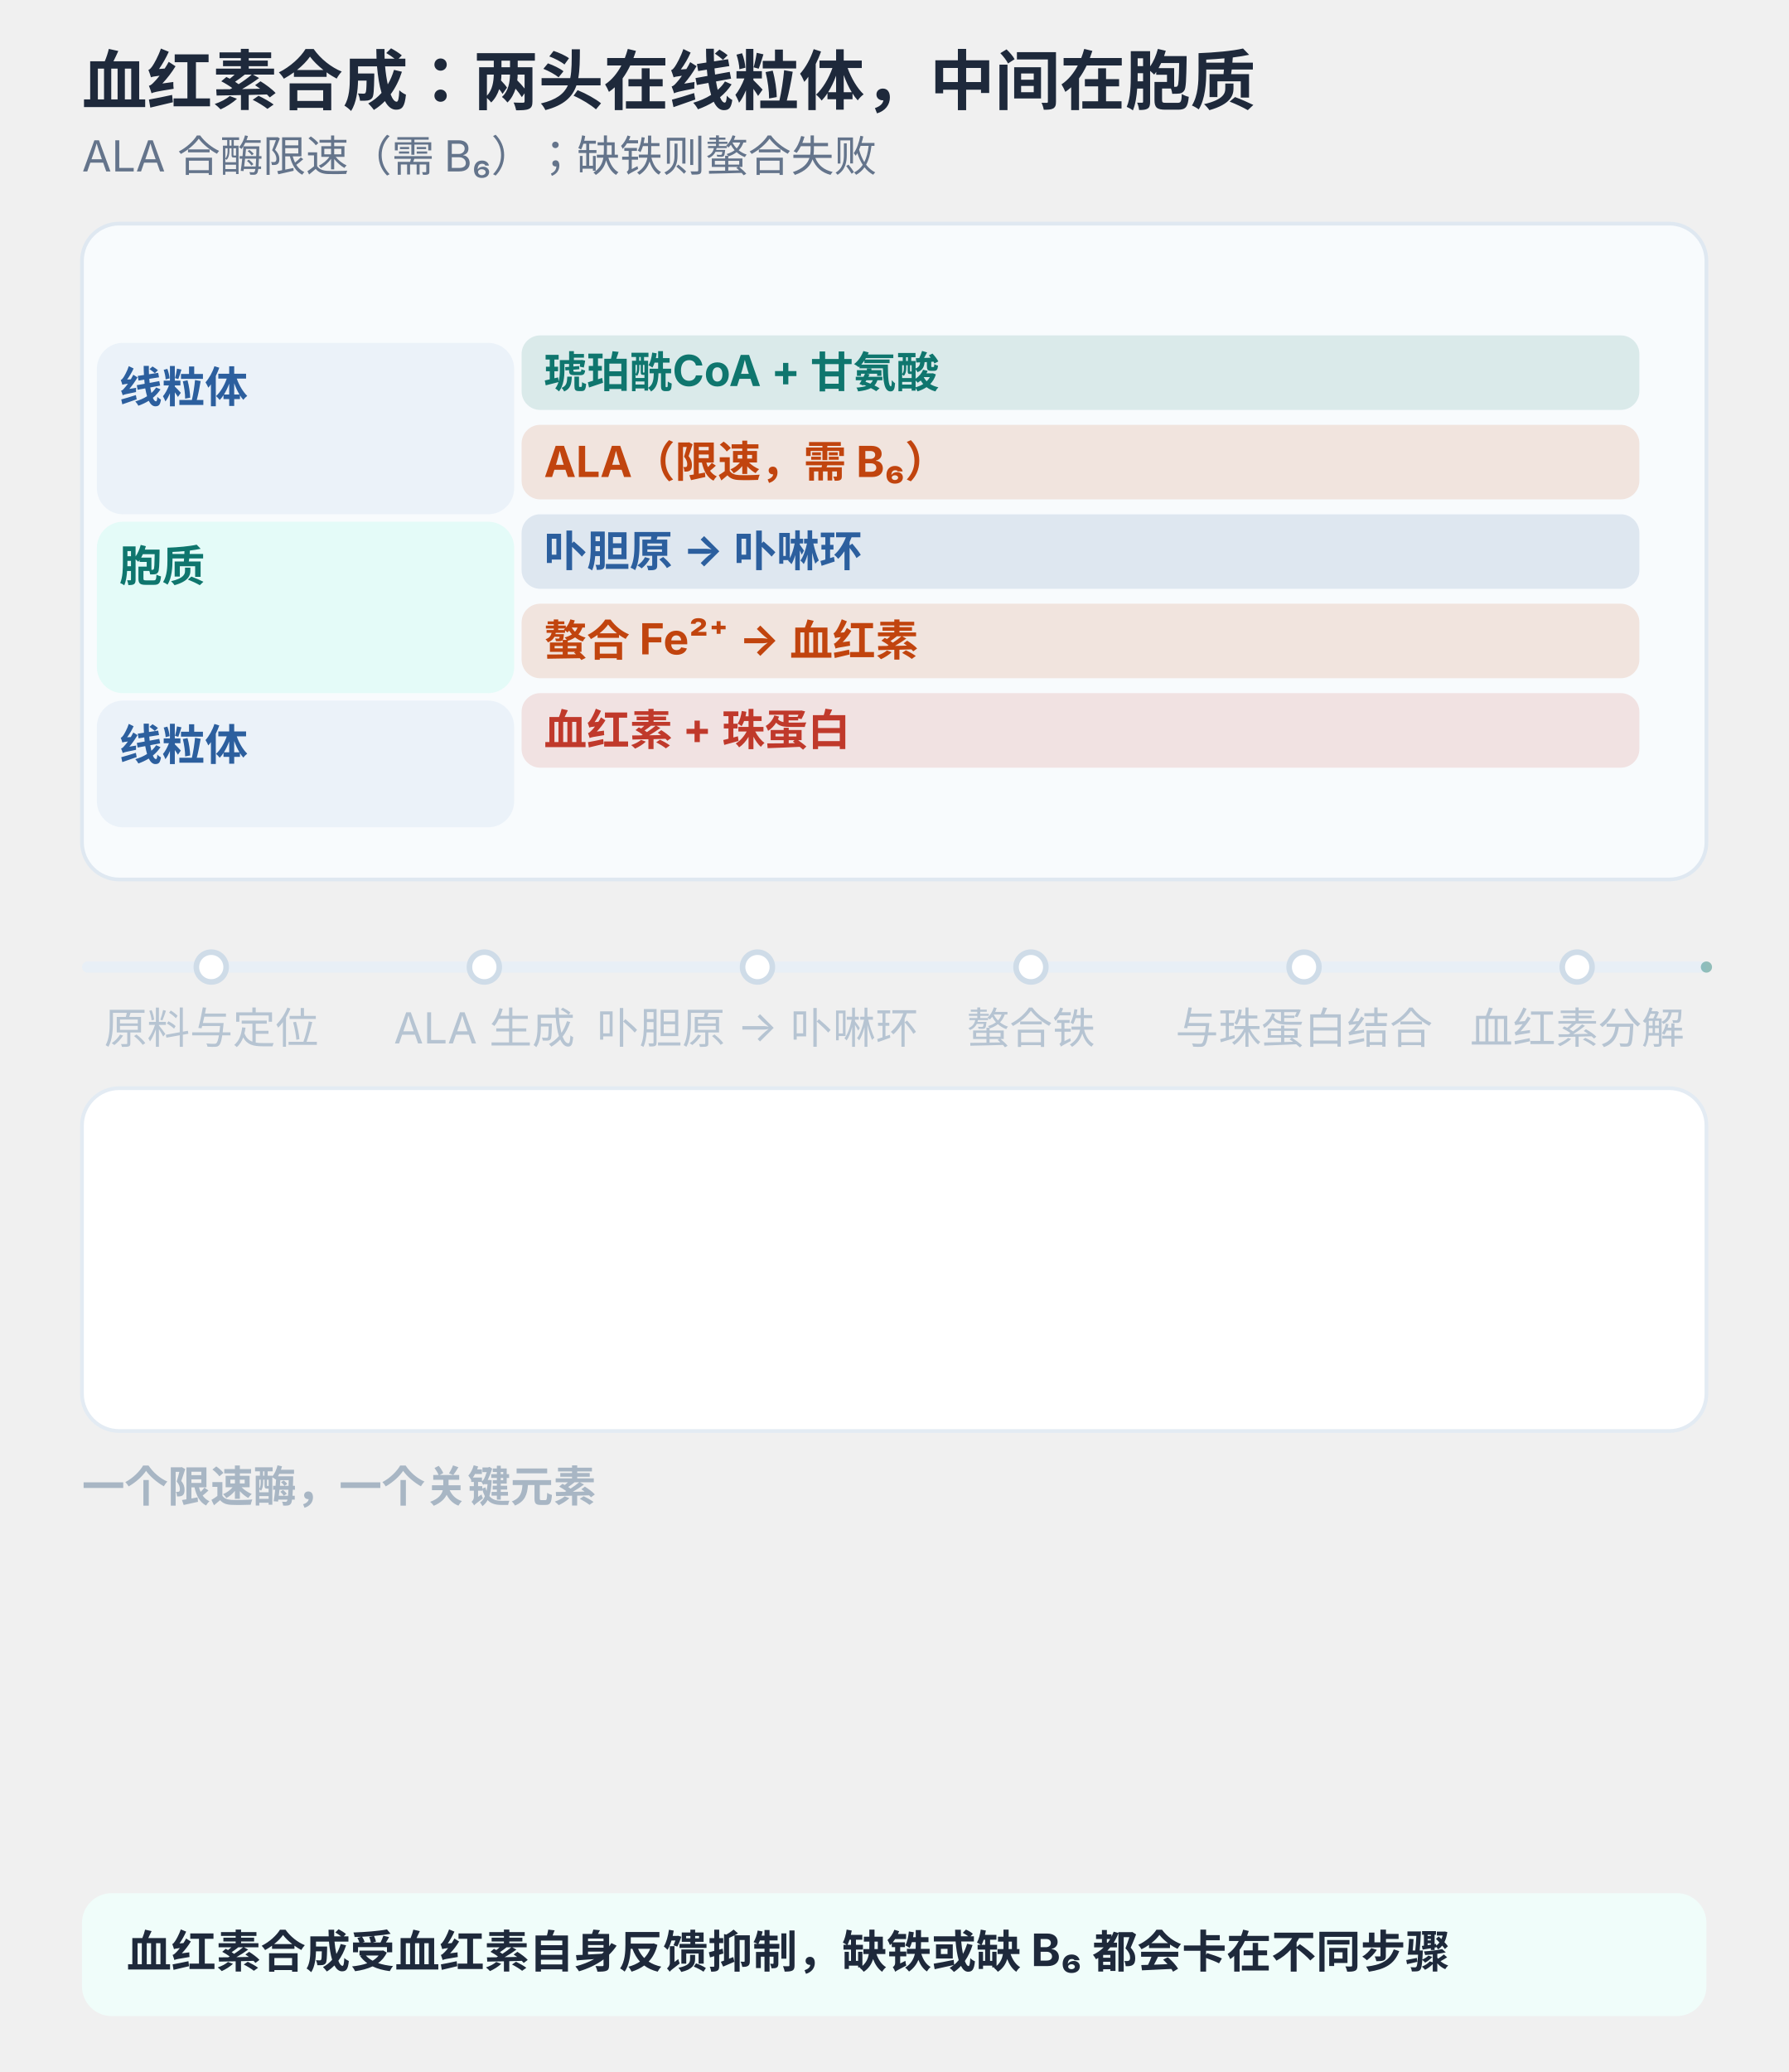
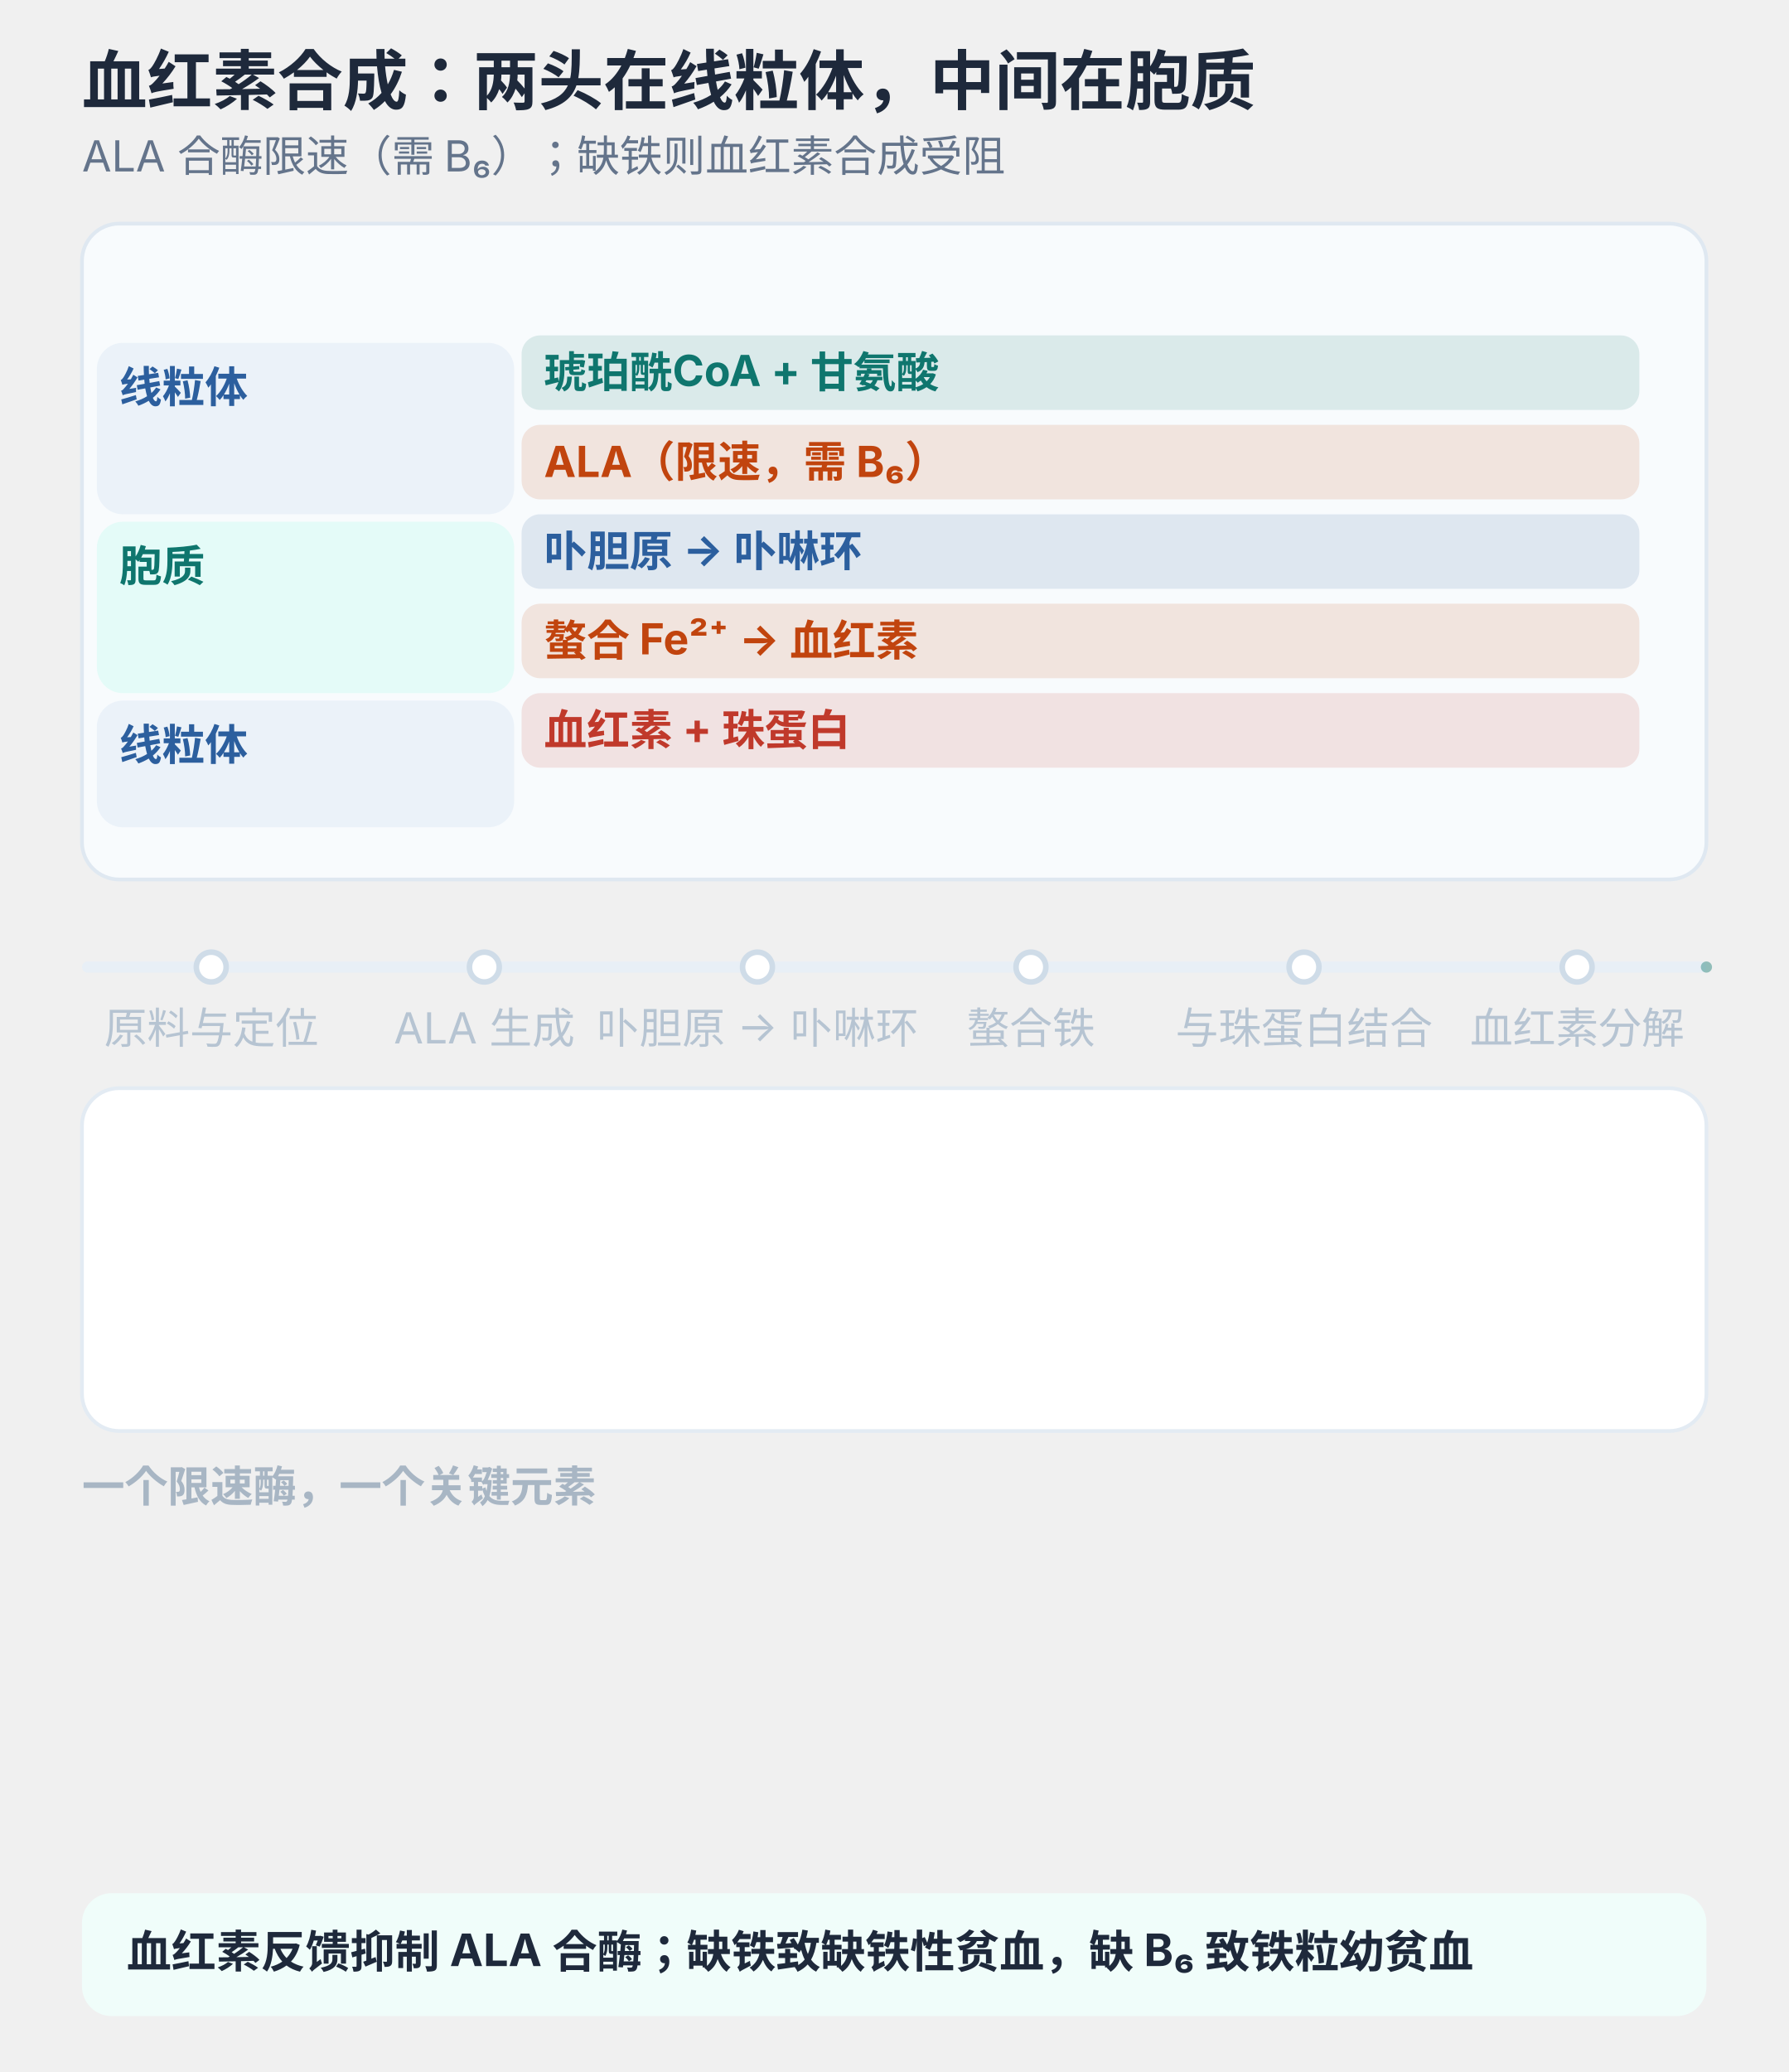
<svg xmlns="http://www.w3.org/2000/svg" viewBox="0 0 480 556" role="img" aria-labelledby="ft fd" style="background:#ffffff">
  <text x="22" y="28" font-size="17.5" font-weight="700" fill="#1e293b" font-family="-apple-system,'PingFang SC','Microsoft YaHei',sans-serif">血红素合成：两头在线粒体，中间在胞质</text>
-   <text x="22" y="46" font-size="11.5" fill="#64748b" font-family="-apple-system,'PingFang SC','Microsoft YaHei',sans-serif">ALA 合酶限速（需 B₆）；缺铁则螯合失败</text>
+   <text x="22" y="46" font-size="11.5" fill="#64748b" font-family="-apple-system,'PingFang SC','Microsoft YaHei',sans-serif">ALA 合酶限速（需 B₆）；缺铁则血红素合成受阻</text>
  <rect x="22" y="60" width="436" height="176" rx="10" fill="#f8fbfd" stroke="#dfe8f1" stroke-width="1" />
  <rect x="26" y="92" width="112" height="46" rx="7" fill="#dbe7f5" opacity="0.45" />
  <text x="32" y="108" font-size="11.5" fill="#2c5f9e" font-weight="700" text-anchor="start" font-family="-apple-system,'PingFang SC','Microsoft YaHei',sans-serif">线粒体</text>
  <rect x="26" y="140" width="112" height="46" rx="7" fill="#ccfbf1" opacity="0.45" />
  <text x="32" y="156" font-size="11.5" fill="#0f766e" font-weight="700" text-anchor="start" font-family="-apple-system,'PingFang SC','Microsoft YaHei',sans-serif">胞质</text>
  <rect x="26" y="188" width="112" height="34" rx="7" fill="#dbe7f5" opacity="0.45" />
  <text x="32" y="204" font-size="11.5" fill="#2c5f9e" font-weight="700" text-anchor="start" font-family="-apple-system,'PingFang SC','Microsoft YaHei',sans-serif">线粒体</text>
  <rect x="140" y="90" width="300" height="20" rx="5" fill="#0f766e" opacity="0.13" />
  <text x="146" y="104" font-size="11.5" fill="#0f766e" font-weight="700" text-anchor="start" font-family="-apple-system,'PingFang SC','Microsoft YaHei',sans-serif">琥珀酰CoA + 甘氨酸</text>
  <g opacity="0">
    <animate attributeName="opacity" values="1;1;0;0" keyTimes="0;0.15;0.151;1" dur="11.4s" repeatCount="indefinite" />
    <rect x="140" y="90" width="300" height="20" rx="5" fill="none" stroke="#0f766e" stroke-width="1.8" />
  </g>
  <rect x="140" y="114" width="300" height="20" rx="5" fill="#c1440e" opacity="0.13" />
  <text x="146" y="128" font-size="11.5" fill="#c1440e" font-weight="700" text-anchor="start" font-family="-apple-system,'PingFang SC','Microsoft YaHei',sans-serif">ALA（限速，需 B₆）</text>
  <g opacity="0">
    <animate attributeName="opacity" values="0;0;1;1;0;0" keyTimes="0;0.15;0.151;0.31;0.311;1" dur="11.4s" repeatCount="indefinite" />
    <rect x="140" y="114" width="300" height="20" rx="5" fill="none" stroke="#c1440e" stroke-width="1.8" />
  </g>
  <rect x="140" y="138" width="300" height="20" rx="5" fill="#2c5f9e" opacity="0.13" />
  <text x="146" y="152" font-size="11.5" fill="#2c5f9e" font-weight="700" text-anchor="start" font-family="-apple-system,'PingFang SC','Microsoft YaHei',sans-serif">卟胆原 → 卟啉环</text>
  <g opacity="0">
    <animate attributeName="opacity" values="0;0;1;1;0;0" keyTimes="0;0.31;0.311;0.47;0.471;1" dur="11.4s" repeatCount="indefinite" />
    <rect x="140" y="138" width="300" height="20" rx="5" fill="none" stroke="#2c5f9e" stroke-width="1.8" />
  </g>
  <rect x="140" y="162" width="300" height="20" rx="5" fill="#c1440e" opacity="0.13" />
  <text x="146" y="176" font-size="11.5" fill="#c1440e" font-weight="700" text-anchor="start" font-family="-apple-system,'PingFang SC','Microsoft YaHei',sans-serif">螯合 Fe²⁺ → 血红素</text>
  <g opacity="0">
    <animate attributeName="opacity" values="0;0;1;1;0;0" keyTimes="0;0.47;0.471;0.635;0.636;1" dur="11.4s" repeatCount="indefinite" />
    <rect x="140" y="162" width="300" height="20" rx="5" fill="none" stroke="#c1440e" stroke-width="1.8" />
  </g>
  <rect x="140" y="186" width="300" height="20" rx="5" fill="#c0392b" opacity="0.13" />
  <text x="146" y="200" font-size="11.5" fill="#c0392b" font-weight="700" text-anchor="start" font-family="-apple-system,'PingFang SC','Microsoft YaHei',sans-serif">血红素 + 珠蛋白</text>
  <g opacity="0">
    <animate attributeName="opacity" values="0;0;1;1;0;0" keyTimes="0;0.635;0.636;0.815;0.816;1" dur="11.4s" repeatCount="indefinite" />
    <rect x="140" y="186" width="300" height="20" rx="5" fill="none" stroke="#c0392b" stroke-width="1.8" />
  </g>
  <g opacity="0">
    <animate attributeName="opacity" values="1;1;0;0" keyTimes="0;0.15;0.151;1" dur="11.4s" repeatCount="indefinite" />
    <path d="M124,104 H136" stroke="#2c5f9e" stroke-width="1.8" />
    <path d="M124,156 H136" stroke="#0f766e" stroke-width="1.8" />
    <path d="M124,200 H136" stroke="#2c5f9e" stroke-width="1.8" />
  </g>
  <g opacity="0">
    <animate attributeName="opacity" values="1;1;0;0" keyTimes="0;0.15;0.151;1" dur="11.4s" repeatCount="indefinite" />
    <text x="140" y="220" font-size="11.5" fill="#6b7c8d" font-weight="400" text-anchor="start" font-family="-apple-system,'PingFang SC','Microsoft YaHei',sans-serif">起始与终末在线粒体，中间在胞质</text>
  </g>
  <g opacity="0">
    <animate attributeName="opacity" values="0;0;1;1;0;0" keyTimes="0;0.47;0.471;0.635;0.636;1" dur="11.4s" repeatCount="indefinite" />
-     <text x="444" y="178" font-size="11.5" fill="#c1440e" font-weight="700" text-anchor="end" font-family="-apple-system,'PingFang SC','Microsoft YaHei',sans-serif">缺铁 → 铁粒幼贫</text>
+     <text x="444" y="178" font-size="11.5" fill="#c1440e" font-weight="700" text-anchor="end" font-family="-apple-system,'PingFang SC','Microsoft YaHei',sans-serif">缺铁 → 缺铁性贫血</text>
  </g>
  <g opacity="0">
    <animate attributeName="opacity" values="0;0;1;1" keyTimes="0;0.815;0.816;1" dur="11.4s" repeatCount="indefinite" />
    <rect x="26" y="236" width="428" height="26" rx="7" fill="#2f8f57" opacity="0.14" />
    <text x="34" y="253" font-size="11.5" fill="#2f8f57" font-weight="700" text-anchor="start" font-family="-apple-system,'PingFang SC','Microsoft YaHei',sans-serif">分解：血红素 → 胆绿素 → 胆红素（未结合，脂溶性）</text>
  </g>
  <rect x="22" y="258" width="436" height="3" rx="1.5" fill="#e8eff6" />
  <path d="M22,259.5 H458" stroke="#0f766e" stroke-width="3" stroke-linecap="round" opacity="0.42" stroke-dasharray="436" stroke-dashoffset="436">
    <animate attributeName="stroke-dashoffset" values="436;0" keyTimes="0;1" dur="11.4s" repeatCount="indefinite" />
  </path>
  <circle cx="56.7" cy="259.5" r="4" fill="#ffffff" stroke="#cfdce8" stroke-width="1.5" />
  <g opacity="0">
    <animate attributeName="opacity" values="1;1;0;0" keyTimes="0;0.15;0.151;1" dur="11.4s" repeatCount="indefinite" />
    <circle cx="56.7" cy="259.5" r="5.5" fill="#0f766e" />
  </g>
  <g opacity="1">
    <animate attributeName="opacity" values="0.0;0.0;1.0;1.0" keyTimes="0;0.15;0.151;1" dur="11.4s" repeatCount="indefinite" />
    <text x="56.7" y="280" text-anchor="middle" font-size="11.5" fill="#b6c4d2" font-family="-apple-system,'PingFang SC','Microsoft YaHei',sans-serif">原料与定位</text>
  </g>
  <g opacity="0">
    <animate attributeName="opacity" values="1;1;0;0" keyTimes="0;0.15;0.151;1" dur="11.4s" repeatCount="indefinite" />
    <text x="56.7" y="280" text-anchor="middle" font-size="11.5" font-weight="700" fill="#0f766e" font-family="-apple-system,'PingFang SC','Microsoft YaHei',sans-serif">原料与定位</text>
  </g>
  <circle cx="130.0" cy="259.5" r="4" fill="#ffffff" stroke="#cfdce8" stroke-width="1.5" />
  <g opacity="0">
    <animate attributeName="opacity" values="0;0;1;1;0;0" keyTimes="0;0.15;0.151;0.31;0.311;1" dur="11.4s" repeatCount="indefinite" />
    <circle cx="130.0" cy="259.5" r="5.5" fill="#c1440e" />
  </g>
  <g opacity="1">
    <animate attributeName="opacity" values="1.0;1.0;0.0;0.0;1.0;1.0" keyTimes="0;0.15;0.151;0.31;0.311;1" dur="11.4s" repeatCount="indefinite" />
    <text x="130.0" y="280" text-anchor="middle" font-size="11.5" fill="#b6c4d2" font-family="-apple-system,'PingFang SC','Microsoft YaHei',sans-serif">ALA 生成</text>
  </g>
  <g opacity="0">
    <animate attributeName="opacity" values="0;0;1;1;0;0" keyTimes="0;0.15;0.151;0.31;0.311;1" dur="11.4s" repeatCount="indefinite" />
    <text x="130.0" y="280" text-anchor="middle" font-size="11.5" font-weight="700" fill="#c1440e" font-family="-apple-system,'PingFang SC','Microsoft YaHei',sans-serif">ALA 生成</text>
  </g>
  <circle cx="203.3" cy="259.5" r="4" fill="#ffffff" stroke="#cfdce8" stroke-width="1.5" />
  <g opacity="0">
    <animate attributeName="opacity" values="0;0;1;1;0;0" keyTimes="0;0.31;0.311;0.47;0.471;1" dur="11.4s" repeatCount="indefinite" />
    <circle cx="203.3" cy="259.5" r="5.5" fill="#2c5f9e" />
  </g>
  <g opacity="1">
    <animate attributeName="opacity" values="1.0;1.0;0.0;0.0;1.0;1.0" keyTimes="0;0.31;0.311;0.47;0.471;1" dur="11.4s" repeatCount="indefinite" />
    <text x="203.3" y="280" text-anchor="middle" font-size="11.5" fill="#b6c4d2" font-family="-apple-system,'PingFang SC','Microsoft YaHei',sans-serif">卟胆原 → 卟啉环</text>
  </g>
  <g opacity="0">
    <animate attributeName="opacity" values="0;0;1;1;0;0" keyTimes="0;0.31;0.311;0.47;0.471;1" dur="11.4s" repeatCount="indefinite" />
    <text x="203.3" y="280" text-anchor="middle" font-size="11.5" font-weight="700" fill="#2c5f9e" font-family="-apple-system,'PingFang SC','Microsoft YaHei',sans-serif">卟胆原 → 卟啉环</text>
  </g>
  <circle cx="276.7" cy="259.5" r="4" fill="#ffffff" stroke="#cfdce8" stroke-width="1.5" />
  <g opacity="0">
    <animate attributeName="opacity" values="0;0;1;1;0;0" keyTimes="0;0.47;0.471;0.635;0.636;1" dur="11.4s" repeatCount="indefinite" />
    <circle cx="276.7" cy="259.5" r="5.5" fill="#c1440e" />
  </g>
  <g opacity="1">
    <animate attributeName="opacity" values="1.0;1.0;0.0;0.0;1.0;1.0" keyTimes="0;0.47;0.471;0.635;0.636;1" dur="11.4s" repeatCount="indefinite" />
    <text x="276.7" y="280" text-anchor="middle" font-size="11.5" fill="#b6c4d2" font-family="-apple-system,'PingFang SC','Microsoft YaHei',sans-serif">螯合铁</text>
  </g>
  <g opacity="0">
    <animate attributeName="opacity" values="0;0;1;1;0;0" keyTimes="0;0.47;0.471;0.635;0.636;1" dur="11.4s" repeatCount="indefinite" />
    <text x="276.7" y="280" text-anchor="middle" font-size="11.5" font-weight="700" fill="#c1440e" font-family="-apple-system,'PingFang SC','Microsoft YaHei',sans-serif">螯合铁</text>
  </g>
  <circle cx="350.0" cy="259.5" r="4" fill="#ffffff" stroke="#cfdce8" stroke-width="1.5" />
  <g opacity="0">
    <animate attributeName="opacity" values="0;0;1;1;0;0" keyTimes="0;0.635;0.636;0.815;0.816;1" dur="11.4s" repeatCount="indefinite" />
    <circle cx="350.0" cy="259.5" r="5.5" fill="#c0392b" />
  </g>
  <g opacity="1">
    <animate attributeName="opacity" values="1.0;1.0;0.0;0.0;1.0;1.0" keyTimes="0;0.635;0.636;0.815;0.816;1" dur="11.4s" repeatCount="indefinite" />
    <text x="350.0" y="280" text-anchor="middle" font-size="11.5" fill="#b6c4d2" font-family="-apple-system,'PingFang SC','Microsoft YaHei',sans-serif">与珠蛋白结合</text>
  </g>
  <g opacity="0">
    <animate attributeName="opacity" values="0;0;1;1;0;0" keyTimes="0;0.635;0.636;0.815;0.816;1" dur="11.4s" repeatCount="indefinite" />
    <text x="350.0" y="280" text-anchor="middle" font-size="11.5" font-weight="700" fill="#c0392b" font-family="-apple-system,'PingFang SC','Microsoft YaHei',sans-serif">与珠蛋白结合</text>
  </g>
  <circle cx="423.3" cy="259.5" r="4" fill="#ffffff" stroke="#cfdce8" stroke-width="1.5" />
  <g opacity="0">
    <animate attributeName="opacity" values="0;0;1;1" keyTimes="0;0.815;0.816;1" dur="11.4s" repeatCount="indefinite" />
    <circle cx="423.3" cy="259.5" r="5.5" fill="#2f8f57" />
  </g>
  <g opacity="1">
    <animate attributeName="opacity" values="1.0;1.0;0.0;0.0" keyTimes="0;0.815;0.816;1" dur="11.4s" repeatCount="indefinite" />
    <text x="423.3" y="280" text-anchor="middle" font-size="11.5" fill="#b6c4d2" font-family="-apple-system,'PingFang SC','Microsoft YaHei',sans-serif">血红素分解</text>
  </g>
  <g opacity="0">
    <animate attributeName="opacity" values="0;0;1;1" keyTimes="0;0.815;0.816;1" dur="11.4s" repeatCount="indefinite" />
    <text x="423.3" y="280" text-anchor="middle" font-size="11.5" font-weight="700" fill="#2f8f57" font-family="-apple-system,'PingFang SC','Microsoft YaHei',sans-serif">血红素分解</text>
  </g>
  <rect x="22" y="292" width="436" height="92" rx="10" fill="#ffffff" stroke="#e3ebf3" stroke-width="1" />
  <g opacity="0">
    <animate attributeName="opacity" values="1;1;0;0" keyTimes="0;0.15;0.151;1" dur="11.4s" repeatCount="indefinite" />
    <rect x="22" y="293" width="3" height="90" fill="#0f766e" opacity="0.85" />
    <text x="40" y="318" font-size="11.5" fill="#a8b6c4" font-weight="700" font-family="-apple-system,'PingFang SC','Microsoft YaHei',sans-serif">因为</text>
    <text x="78" y="318" font-size="12.5" fill="#6b7c8d" font-family="-apple-system,'PingFang SC','Microsoft YaHei',sans-serif">琥珀酰CoA + 甘氨酸在线粒体起步，中间步骤在胞质</text>
    <text x="40" y="354" font-size="11.5" fill="#0f766e" font-weight="700" font-family="-apple-system,'PingFang SC','Microsoft YaHei',sans-serif">所以</text>
    <text x="78" y="354" font-size="14.5" fill="#0f766e" font-weight="700" font-family="-apple-system,'PingFang SC','Microsoft YaHei',sans-serif">起始与终末在线粒体、中间在胞质 —— 两头跨膜</text>
  </g>
  <g opacity="0">
    <animate attributeName="opacity" values="0;0;1;1;0;0" keyTimes="0;0.15;0.151;0.31;0.311;1" dur="11.4s" repeatCount="indefinite" />
    <rect x="22" y="293" width="3" height="90" fill="#c1440e" opacity="0.85" />
    <text x="40" y="318" font-size="11.5" fill="#a8b6c4" font-weight="700" font-family="-apple-system,'PingFang SC','Microsoft YaHei',sans-serif">因为</text>
    <text x="78" y="318" font-size="12.5" fill="#6b7c8d" font-family="-apple-system,'PingFang SC','Microsoft YaHei',sans-serif">ALA 合酶催化，需磷酸吡哆醛（维生素 B₆）作辅酶</text>
    <text x="40" y="354" font-size="11.5" fill="#c1440e" font-weight="700" font-family="-apple-system,'PingFang SC','Microsoft YaHei',sans-serif">所以</text>
    <text x="78" y="354" font-size="14.5" fill="#c1440e" font-weight="700" font-family="-apple-system,'PingFang SC','Microsoft YaHei',sans-serif">限速步骤；受血红素与葡萄糖负反馈抑制</text>
  </g>
  <g opacity="0">
    <animate attributeName="opacity" values="0;0;1;1;0;0" keyTimes="0;0.31;0.311;0.47;0.471;1" dur="11.4s" repeatCount="indefinite" />
    <rect x="22" y="293" width="3" height="90" fill="#2c5f9e" opacity="0.85" />
    <text x="40" y="318" font-size="11.5" fill="#a8b6c4" font-weight="700" font-family="-apple-system,'PingFang SC','Microsoft YaHei',sans-serif">因为</text>
    <text x="78" y="318" font-size="12.5" fill="#6b7c8d" font-family="-apple-system,'PingFang SC','Microsoft YaHei',sans-serif">两个 ALA 缩合成卟胆原，四个卟胆原聚成卟啉环</text>
    <text x="40" y="354" font-size="11.5" fill="#2c5f9e" font-weight="700" font-family="-apple-system,'PingFang SC','Microsoft YaHei',sans-serif">所以</text>
    <text x="78" y="354" font-size="14.5" fill="#2c5f9e" font-weight="700" font-family="-apple-system,'PingFang SC','Microsoft YaHei',sans-serif">这一步构建出四个吡咯环的核心骨架</text>
  </g>
  <g opacity="0">
    <animate attributeName="opacity" values="0;0;1;1;0;0" keyTimes="0;0.47;0.471;0.635;0.636;1" dur="11.4s" repeatCount="indefinite" />
    <rect x="22" y="293" width="3" height="90" fill="#c1440e" opacity="0.85" />
    <text x="40" y="318" font-size="11.5" fill="#a8b6c4" font-weight="700" font-family="-apple-system,'PingFang SC','Microsoft YaHei',sans-serif">因为</text>
    <text x="78" y="318" font-size="12.5" fill="#6b7c8d" font-family="-apple-system,'PingFang SC','Microsoft YaHei',sans-serif">铁螯合酶把 Fe²⁺ 嵌入原卟啉 Ⅸ 生成血红素</text>
    <text x="40" y="354" font-size="11.5" fill="#c1440e" font-weight="700" font-family="-apple-system,'PingFang SC','Microsoft YaHei',sans-serif">所以</text>
-     <text x="78" y="354" font-size="14.5" fill="#c1440e" font-weight="700" font-family="-apple-system,'PingFang SC','Microsoft YaHei',sans-serif">缺铁时这一步做不成 → 铁粒幼细胞性贫血</text>
+     <text x="78" y="354" font-size="14.5" fill="#c1440e" font-weight="700" font-family="-apple-system,'PingFang SC','Microsoft YaHei',sans-serif">缺铁则血红素合成受阻 → 缺铁性贫血（小细胞低色素）</text>
  </g>
  <g opacity="0">
    <animate attributeName="opacity" values="0;0;1;1;0;0" keyTimes="0;0.635;0.636;0.815;0.816;1" dur="11.4s" repeatCount="indefinite" />
    <rect x="22" y="293" width="3" height="90" fill="#c0392b" opacity="0.85" />
    <text x="40" y="318" font-size="11.5" fill="#a8b6c4" font-weight="700" font-family="-apple-system,'PingFang SC','Microsoft YaHei',sans-serif">因为</text>
    <text x="78" y="318" font-size="12.5" fill="#6b7c8d" font-family="-apple-system,'PingFang SC','Microsoft YaHei',sans-serif">4 个血红素 + 4 条珠蛋白链 → 血红蛋白</text>
    <text x="40" y="354" font-size="11.5" fill="#c0392b" font-weight="700" font-family="-apple-system,'PingFang SC','Microsoft YaHei',sans-serif">所以</text>
    <text x="78" y="354" font-size="14.5" fill="#c0392b" font-weight="700" font-family="-apple-system,'PingFang SC','Microsoft YaHei',sans-serif">血红素的合成与珠蛋白必须匹配，否则无效造血</text>
  </g>
  <g opacity="0">
    <animate attributeName="opacity" values="0;0;1;1" keyTimes="0;0.815;0.816;1" dur="11.4s" repeatCount="indefinite" />
    <rect x="22" y="293" width="3" height="90" fill="#2f8f57" opacity="0.85" />
    <text x="40" y="318" font-size="11.5" fill="#a8b6c4" font-weight="700" font-family="-apple-system,'PingFang SC','Microsoft YaHei',sans-serif">因为</text>
    <text x="78" y="318" font-size="12.5" fill="#6b7c8d" font-family="-apple-system,'PingFang SC','Microsoft YaHei',sans-serif">血红素 → 胆绿素 → 胆红素（未结合型）</text>
    <text x="40" y="354" font-size="11.5" fill="#2f8f57" font-weight="700" font-family="-apple-system,'PingFang SC','Microsoft YaHei',sans-serif">所以</text>
    <text x="78" y="354" font-size="14.5" fill="#2f8f57" font-weight="700" font-family="-apple-system,'PingFang SC','Microsoft YaHei',sans-serif">未结合胆红素脂溶性、不能经尿排，需肝转化</text>
  </g>
  <text x="22" y="403" font-size="11.5" fill="#a8b6c4" font-weight="700" text-anchor="start" font-family="-apple-system,'PingFang SC','Microsoft YaHei',sans-serif">一个限速酶，一个关键元素</text>
  <g opacity="0">
    <animate attributeName="opacity" values="0;0;1;1;0;0" keyTimes="0;0.15;0.151;0.31;0.311;1" dur="11.4s" repeatCount="indefinite" />
    <rect x="22" y="413" width="3" height="15" rx="1.5" fill="#c1440e" />
    <text x="34" y="424" font-size="12.5" fill="#c1440e" font-weight="700" text-anchor="start" font-family="-apple-system,'PingFang SC','Microsoft YaHei',sans-serif">限速</text>
    <text x="104" y="424" font-size="12" fill="#6b7c8d" font-weight="400" text-anchor="start" font-family="-apple-system,'PingFang SC','Microsoft YaHei',sans-serif">ALA 合酶，需维生素 B₆</text>
  </g>
  <g opacity="0">
    <animate attributeName="opacity" values="0;0;1;1;0;0" keyTimes="0;0.15;0.151;0.31;0.311;1" dur="11.4s" repeatCount="indefinite" />
    <rect x="22" y="436" width="3" height="15" rx="1.5" fill="#0f766e" />
    <text x="34" y="447" font-size="12.5" fill="#0f766e" font-weight="700" text-anchor="start" font-family="-apple-system,'PingFang SC','Microsoft YaHei',sans-serif">负反馈</text>
    <text x="104" y="447" font-size="12" fill="#6b7c8d" font-weight="400" text-anchor="start" font-family="-apple-system,'PingFang SC','Microsoft YaHei',sans-serif">血红素与葡萄糖抑制 ALA 合酶</text>
  </g>
  <g opacity="0">
    <animate attributeName="opacity" values="0;0;1;1;0;0" keyTimes="0;0.47;0.471;0.635;0.636;1" dur="11.4s" repeatCount="indefinite" />
    <rect x="22" y="459" width="3" height="15" rx="1.5" fill="#c1440e" />
    <text x="34" y="470" font-size="12.5" fill="#c1440e" font-weight="700" text-anchor="start" font-family="-apple-system,'PingFang SC','Microsoft YaHei',sans-serif">缺铁</text>
-     <text x="104" y="470" font-size="12" fill="#6b7c8d" font-weight="400" text-anchor="start" font-family="-apple-system,'PingFang SC','Microsoft YaHei',sans-serif">螯合失败 → 铁粒幼细胞性贫血</text>
+     <text x="104" y="470" font-size="12" fill="#6b7c8d" font-weight="400" text-anchor="start" font-family="-apple-system,'PingFang SC','Microsoft YaHei',sans-serif">血红素合成受阻 → 缺铁性贫血</text>
  </g>
  <g opacity="0">
    <animate attributeName="opacity" values="0;0;1;1" keyTimes="0;0.815;0.816;1" dur="11.4s" repeatCount="indefinite" />
    <rect x="22" y="482" width="3" height="15" rx="1.5" fill="#2f8f57" />
    <text x="34" y="493" font-size="12.5" fill="#2f8f57" font-weight="700" text-anchor="start" font-family="-apple-system,'PingFang SC','Microsoft YaHei',sans-serif">分解</text>
    <text x="104" y="493" font-size="12" fill="#6b7c8d" font-weight="400" text-anchor="start" font-family="-apple-system,'PingFang SC','Microsoft YaHei',sans-serif">未结合胆红素不能经尿排</text>
  </g>
  <rect x="22" y="508" width="436" height="33" rx="8" fill="#f0fdfa" />
-   <text x="34" y="528" font-size="12" fill="#1e293b" font-weight="700" text-anchor="start" font-family="-apple-system,'PingFang SC','Microsoft YaHei',sans-serif">血红素合成受血红素自身反馈抑制，缺铁或缺 B₆ 都会卡在不同步骤</text>
+   <text x="34" y="528" font-size="12" fill="#1e293b" font-weight="700" text-anchor="start" font-family="-apple-system,'PingFang SC','Microsoft YaHei',sans-serif">血红素反馈抑制 ALA 合酶；缺铁致缺铁性贫血，缺 B₆ 致铁粒幼贫血</text>
</svg>
